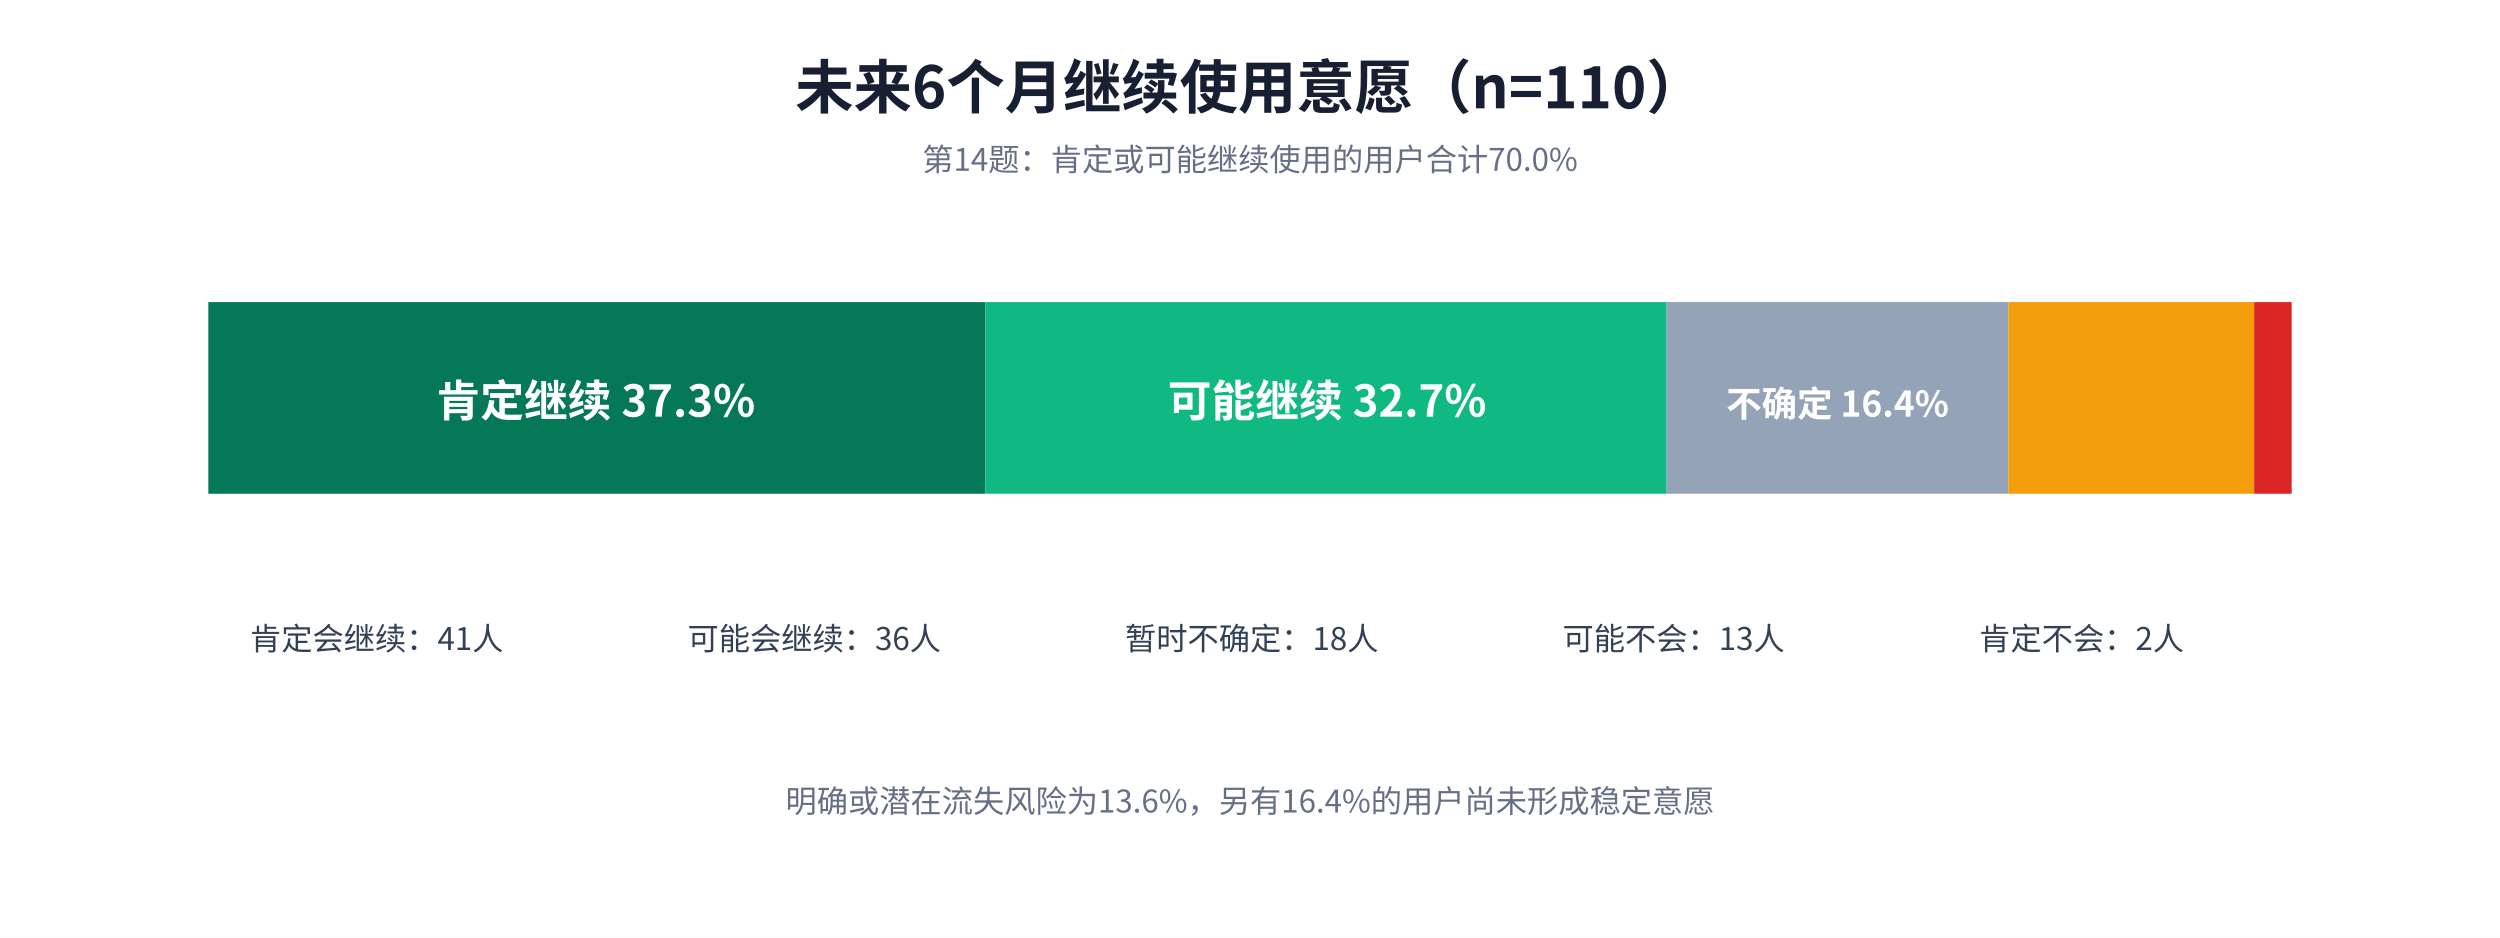
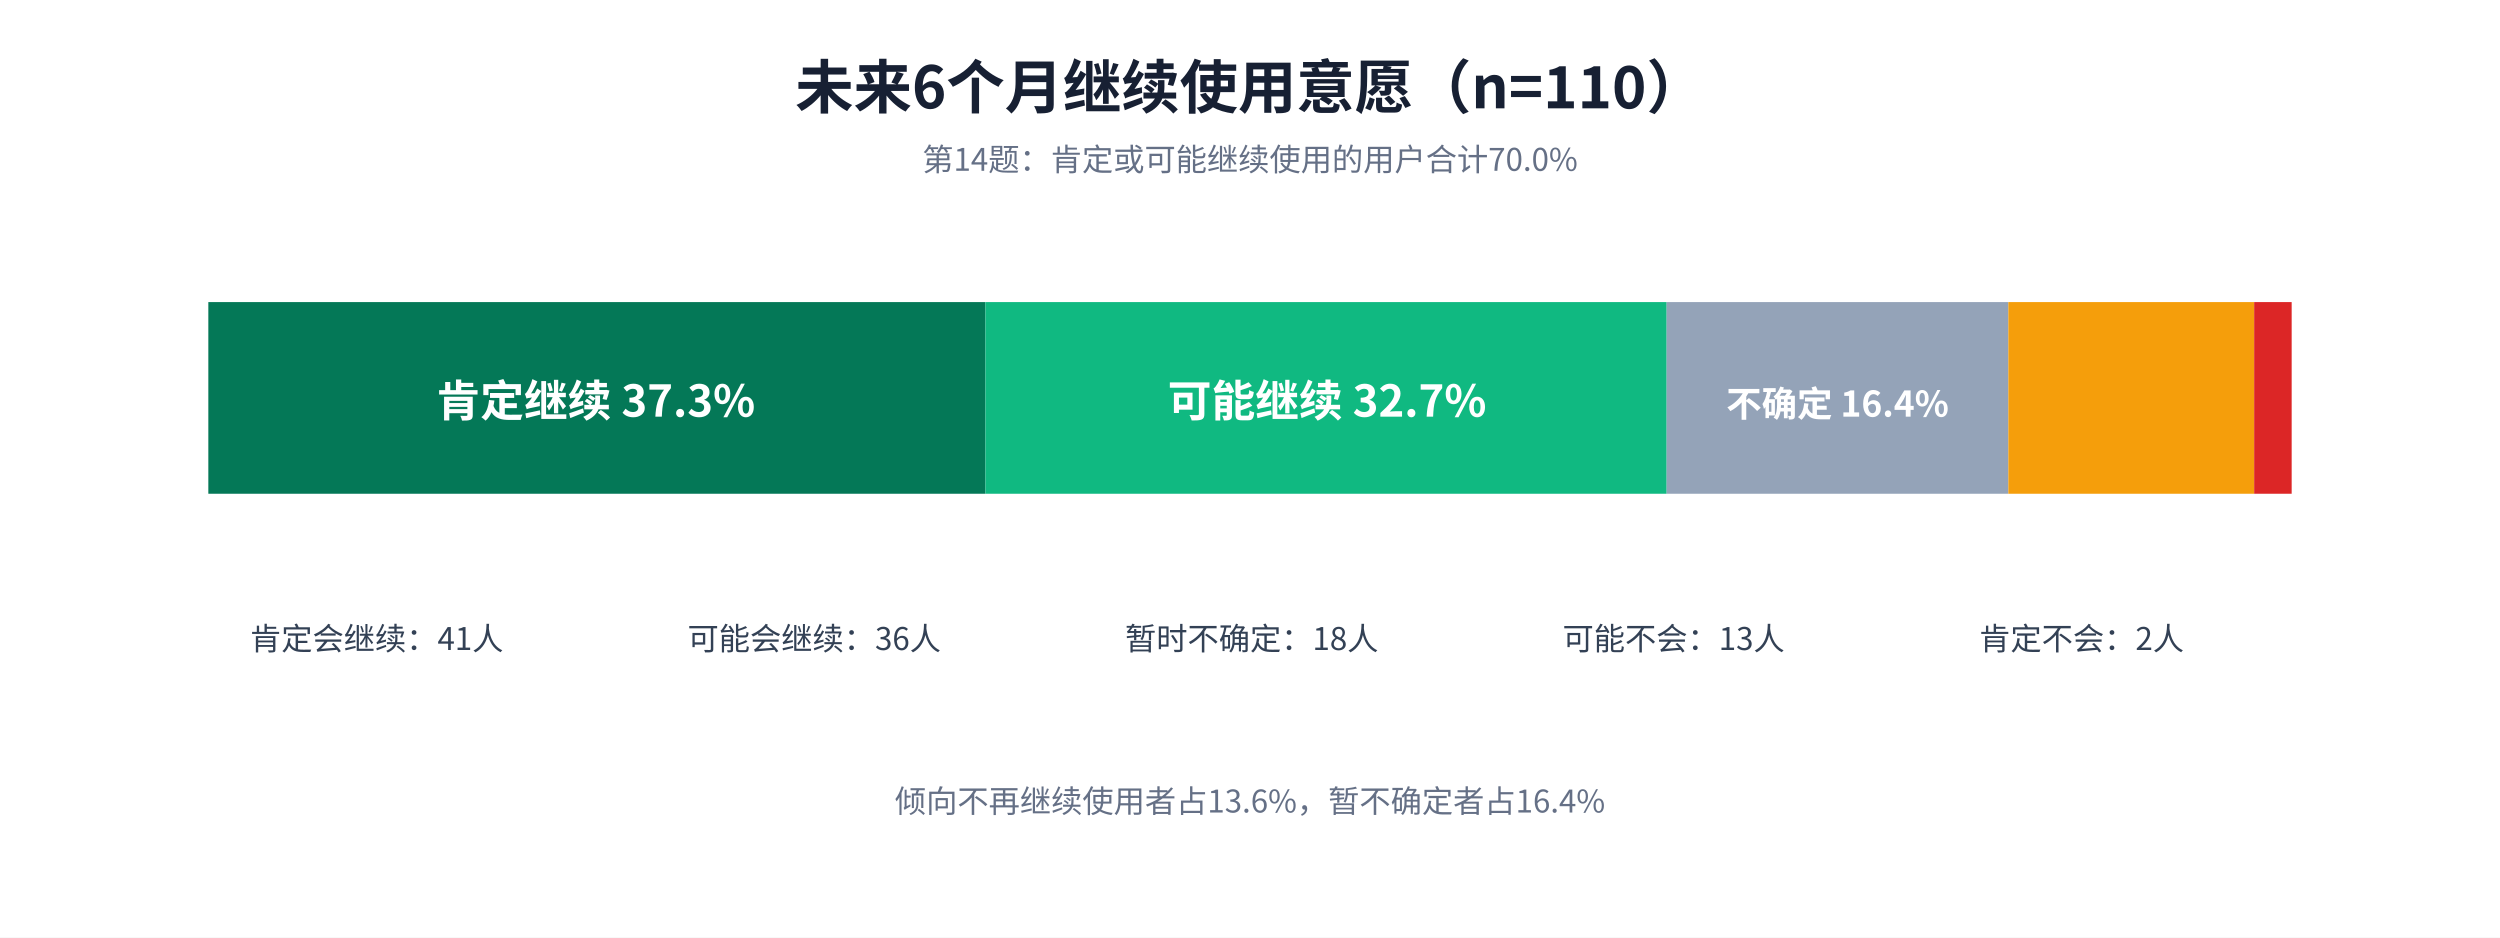
<svg xmlns="http://www.w3.org/2000/svg" width="1200" height="450" viewBox="0 0 1200 450">
  <rect width="1200" height="450" fill="#ffffff" />
  <text x="600" y="52" text-anchor="middle" font-family="Microsoft YaHei, Noto Sans CJK SC, Arial, sans-serif" font-size="28" font-weight="700" fill="#172033">未来6个月继续使用意愿（n=110）</text>
  <text x="600" y="82" text-anchor="middle" font-family="Microsoft YaHei, Noto Sans CJK SC, Arial, sans-serif" font-size="15" fill="#657086">第14题：肯定或可能继续使用的用户合计70.0%</text>
  <g transform="translate(100 145)">
    <rect x="0" y="0" width="373" height="92" fill="#047857" />
    <rect x="373" y="0" width="327" height="92" fill="#10B981" />
    <rect x="700" y="0" width="164" height="92" fill="#94A3B8" />
    <rect x="864" y="0" width="118" height="92" fill="#F59E0B" />
    <rect x="982" y="0" width="18" height="92" fill="#DC2626" />
    <text x="186" y="55" text-anchor="middle" font-family="Microsoft YaHei, Noto Sans CJK SC, Arial, sans-serif" font-size="21" font-weight="700" fill="#ffffff">肯定继续 37.3%</text>
    <text x="537" y="55" text-anchor="middle" font-family="Microsoft YaHei, Noto Sans CJK SC, Arial, sans-serif" font-size="21" font-weight="700" fill="#ffffff">可能继续 32.7%</text>
    <text x="782" y="55" text-anchor="middle" font-family="Microsoft YaHei, Noto Sans CJK SC, Arial, sans-serif" font-size="17" font-weight="700" fill="#ffffff">不确定 16.4%</text>
  </g>
  <g font-family="Microsoft YaHei, Noto Sans CJK SC, Arial, sans-serif" font-size="15" fill="#334155">
    <text x="120" y="312">肯定会继续：41人</text>
    <text x="330" y="312">可能会继续：36人</text>
    <text x="540" y="312">暂时不确定：18人</text>
    <text x="750" y="312">可能不会：13人</text>
    <text x="950" y="312">肯定不会：2人</text>
  </g>
-   <text x="600" y="390" text-anchor="middle" font-family="Microsoft YaHei, Noto Sans CJK SC, Arial, sans-serif" font-size="15" fill="#657086">明确或潜在流失风险为13.6%，另有16.4%的用户尚未形成稳定意愿</text>
+   <text x="600" y="390" text-anchor="middle" font-family="Microsoft YaHei, Noto Sans CJK SC, Arial, sans-serif" font-size="15" fill="#657086">倾向不再继续使用者占13.6%，暂不确定者占16.4%</text>
</svg>
